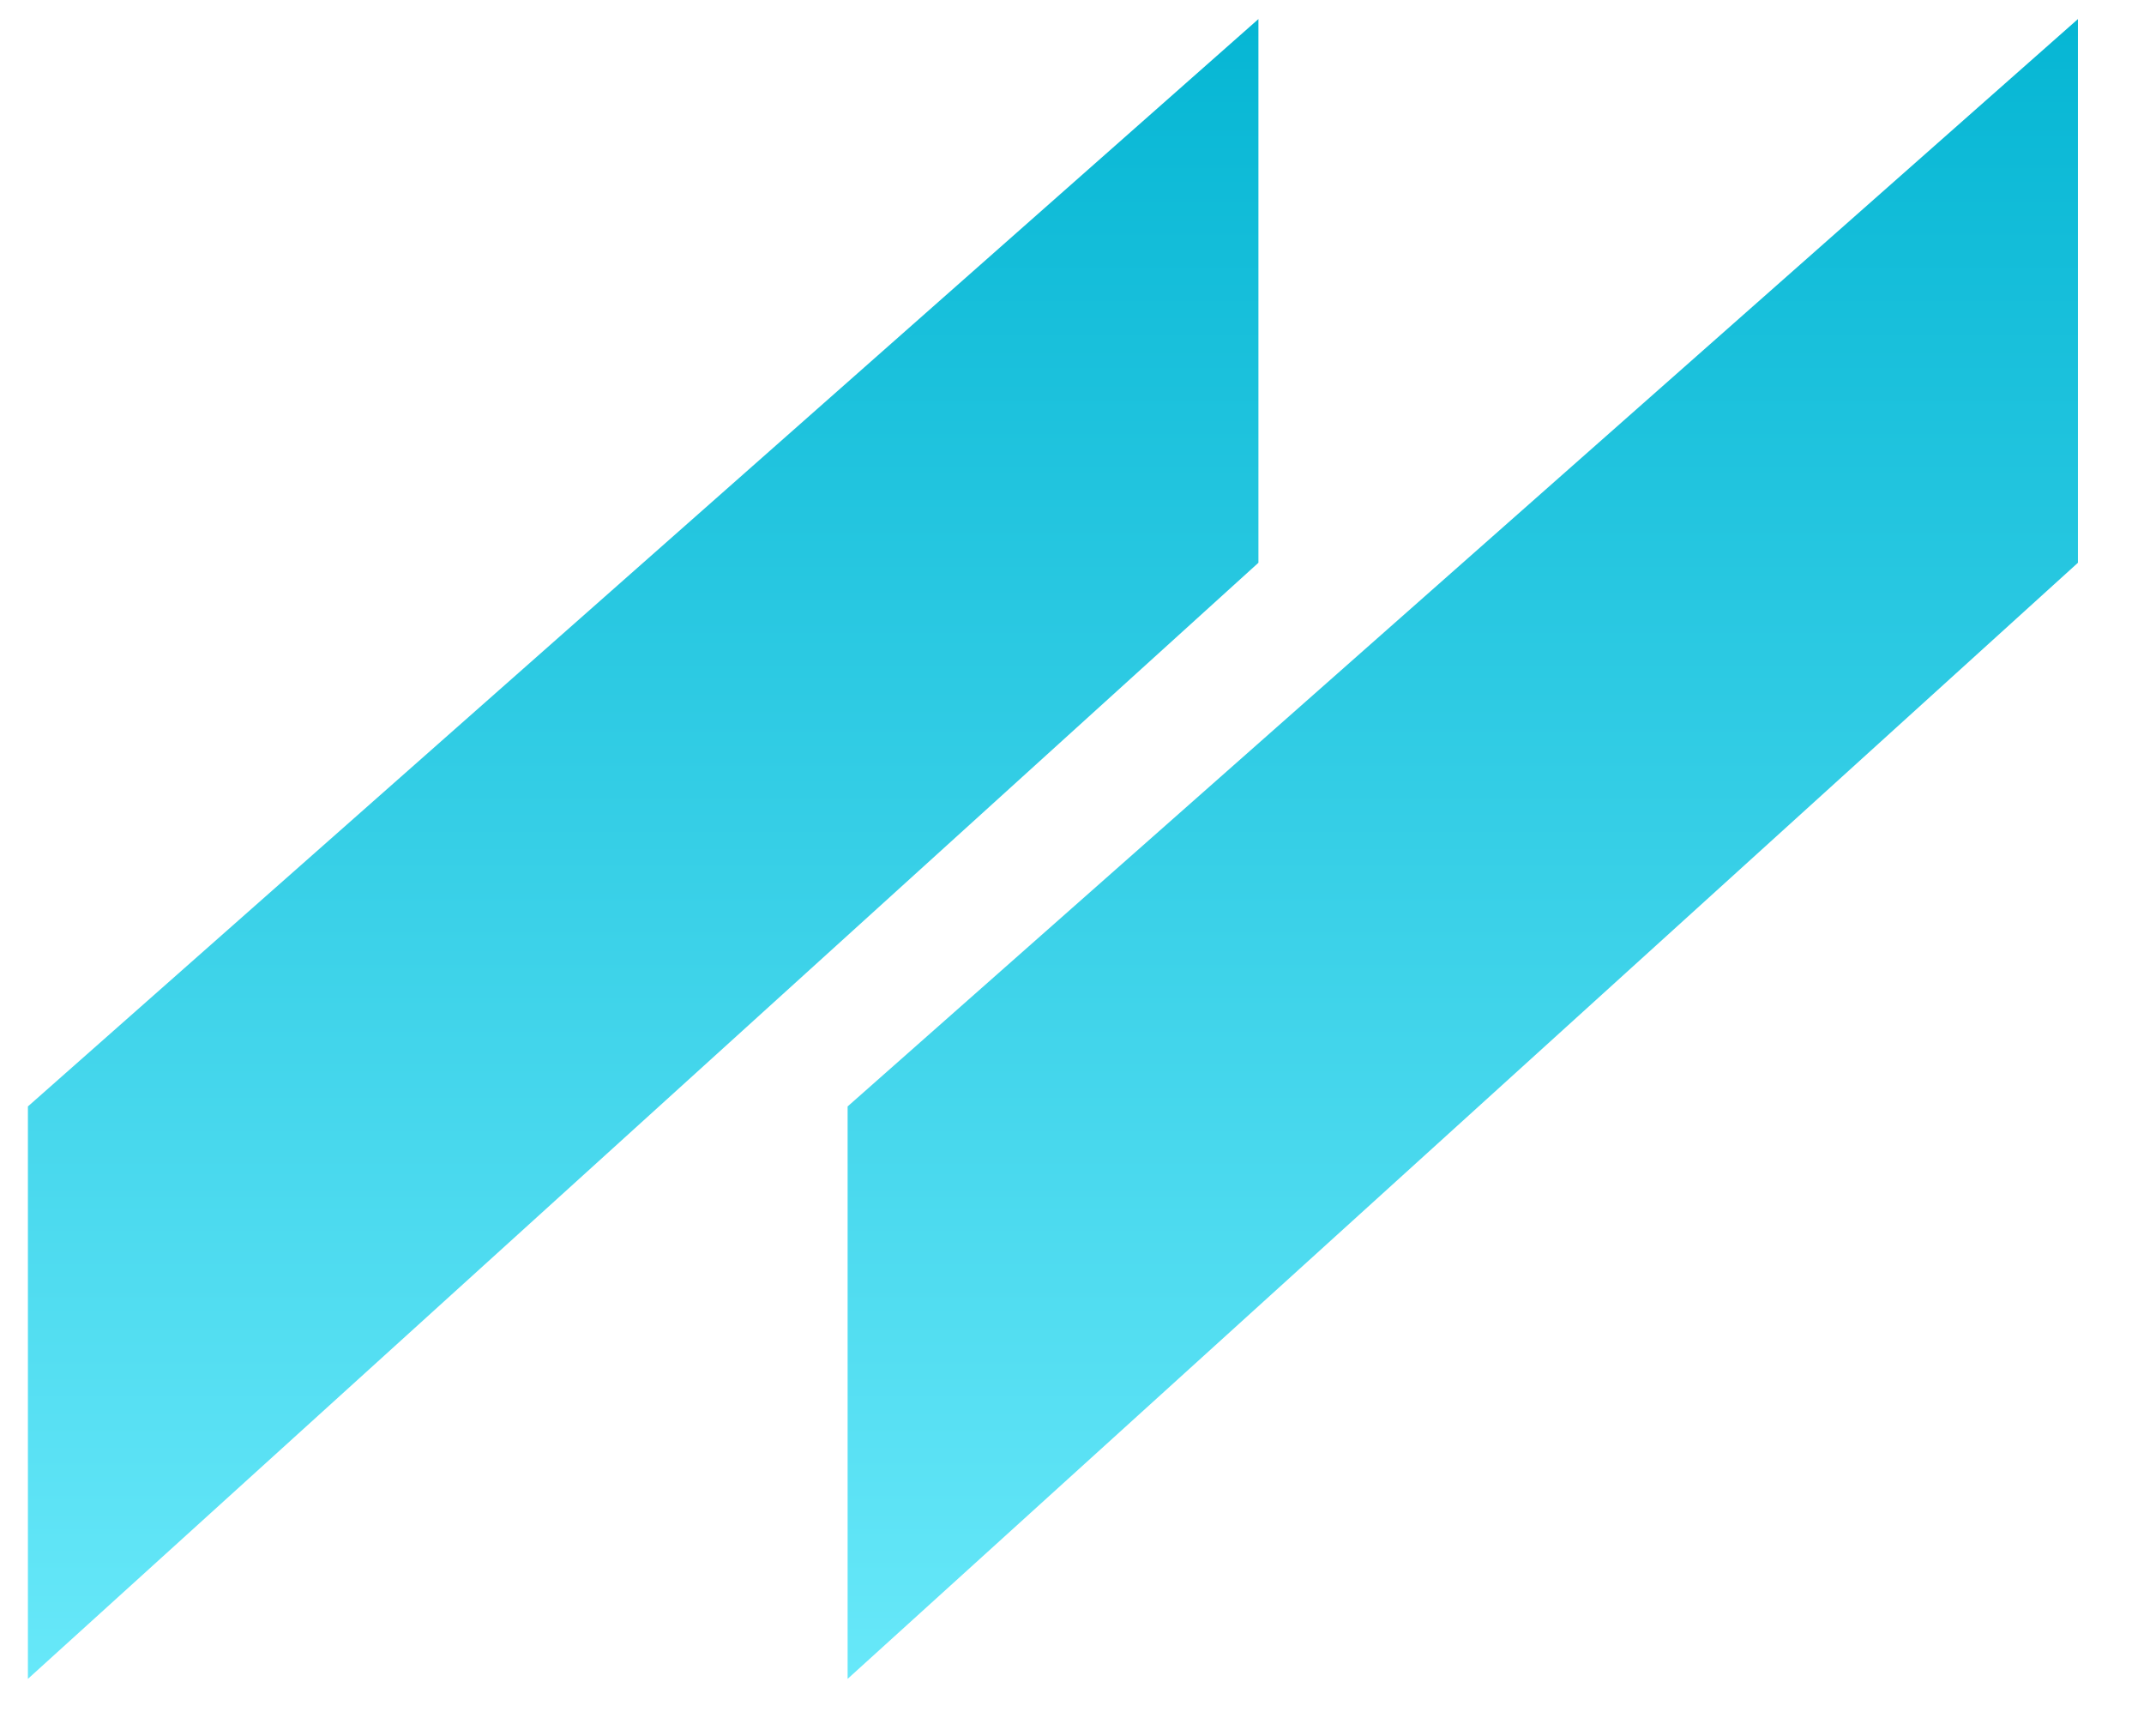
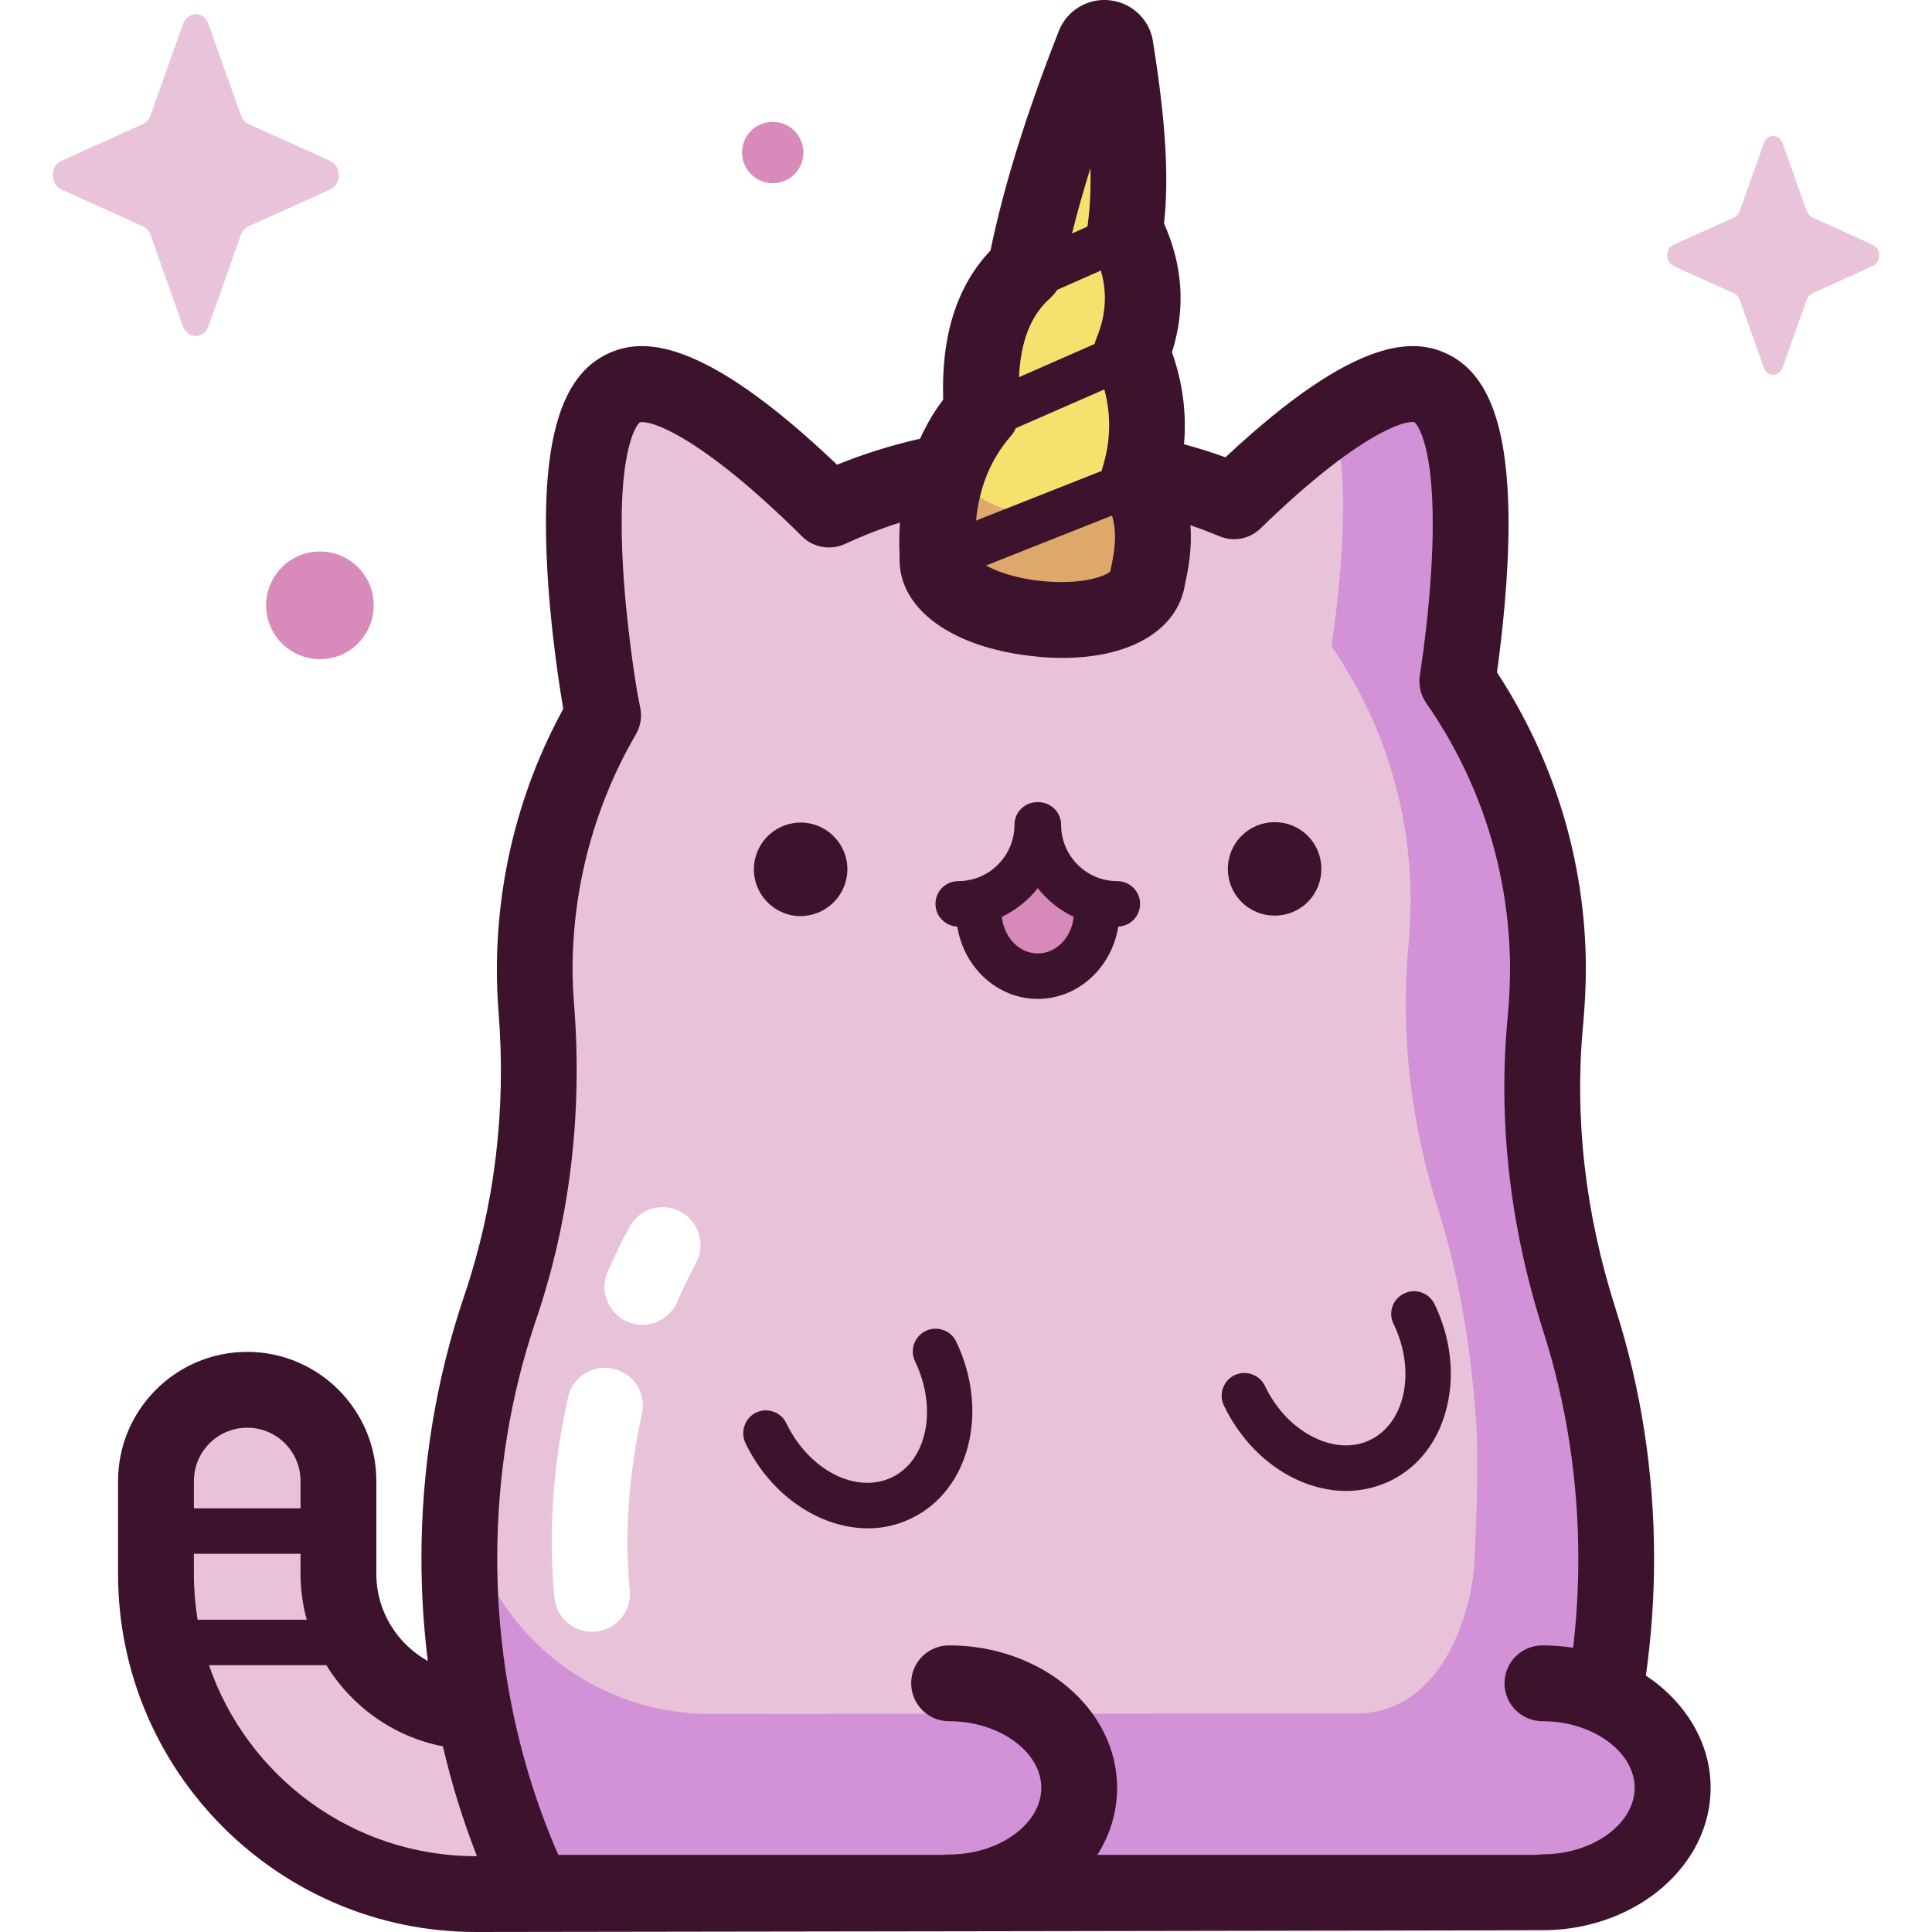
- <svg xmlns="http://www.w3.org/2000/svg" xmlns:xlink="http://www.w3.org/1999/xlink" version="1.1" preserveAspectRatio="xMidYMid meet" viewBox="344.564 330.278 111.737 91.218" width="53.87" height="43.61">
-   <defs>
-     <path d="M453.3 331.28L453.3 359.85L388.64 418.5L388.64 388.42L453.3 331.28Z" id="aFZf6T5ED" />
-     <linearGradient id="gradientb2ThqnP5Op" gradientUnits="userSpaceOnUse" x1="420.97" y1="331.28" x2="420.97" y2="418.5">
-       <stop style="stop-color: #06b6d4;stop-opacity: 1" offset="0%" />
-       <stop style="stop-color: #67e8f9;stop-opacity: 1" offset="100%" />
-     </linearGradient>
-     <path d="M410.23 331.28L410.23 359.85L345.56 418.5L345.56 388.42L410.23 331.28Z" id="a9fehgwfM" />
-     <linearGradient id="gradientk1wNV9Ostb" gradientUnits="userSpaceOnUse" x1="377.89" y1="331.28" x2="377.89" y2="418.5">
-       <stop style="stop-color: #06b6d4;stop-opacity: 1" offset="0%" />
-       <stop style="stop-color: #67e8f9;stop-opacity: 1" offset="100%" />
-     </linearGradient>
-   </defs>
-   <g>
-     <g>
-       <use xlink:href="#aFZf6T5ED" opacity="1" fill="url(#gradientb2ThqnP5Op)" />
-     </g>
-     <g>
-       <use xlink:href="#a9fehgwfM" opacity="1" fill="url(#gradientk1wNV9Ostb)" />
-     </g>
+ <svg xmlns="http://www.w3.org/2000/svg" width="45pt" height="45pt" viewBox="0 0 45 45" version="1.1">
+   <g id="surface1">
+     <path style=" stroke:none;fill-rule:nonzero;fill:rgb(90.98%,76.078%,84.706%);fill-opacity:1;" d="M 37.367 39.5 C 37.547 38.465 37.645 37.398 37.645 36.305 C 37.645 34.348 37.344 32.477 36.789 30.746 C 36.066 28.48 35.77 26.098 36 23.727 C 36.039 23.32 36.059 22.91 36.055 22.492 C 36.035 20.039 35.258 17.758 33.945 15.871 C 34.16 14.461 34.762 9.727 33.332 9.043 C 32.266 8.531 30.152 10.305 28.746 11.676 C 27.406 11.121 25.945 10.805 24.418 10.781 C 22.59 10.758 20.859 11.152 19.305 11.867 C 17.906 10.477 15.637 8.508 14.52 9.043 C 12.84 9.848 13.973 16.266 13.973 16.266 L 14.43 16.047 C 13.184 17.914 12.457 20.164 12.457 22.582 C 12.457 22.895 12.469 23.203 12.492 23.512 C 12.676 25.863 12.406 28.23 11.648 30.465 C 11.035 32.273 10.699 34.242 10.699 36.305 C 10.699 37.531 10.82 38.723 11.043 39.863 C 9.297 39.844 7.883 38.414 7.883 36.664 L 7.883 34.496 C 7.883 33.32 6.934 32.367 5.758 32.367 C 4.586 32.367 3.633 33.32 3.633 34.496 L 3.633 36.664 C 3.633 40.773 6.977 44.117 11.086 44.117 C 11.113 44.117 11.145 44.117 11.172 44.117 L 12.43 44.066 C 12.434 44.074 12.438 44.078 12.441 44.09 L 35.902 44.09 C 35.91 44.07 35.918 44.051 35.93 44.035 L 35.93 44.078 C 37.602 44.078 38.957 42.988 38.957 41.641 C 38.957 40.715 38.316 39.91 37.367 39.5 Z M 37.367 39.5 " />
+     <path style=" stroke:none;fill-rule:nonzero;fill:rgb(84.314%,53.725%,72.549%);fill-opacity:1;" d="M 25.543 21.246 C 25.543 22.07 24.93 22.734 24.172 22.734 C 23.41 22.734 22.801 22.07 22.801 21.246 L 24.156 20.152 Z M 25.543 21.246 " />
+     <path style=" stroke:none;fill-rule:nonzero;fill:rgb(82.745%,57.255%,84.706%);fill-opacity:1;" d="M 37.367 39.5 C 37.547 38.465 37.645 37.398 37.645 36.305 C 37.645 34.348 37.344 32.477 36.789 30.746 C 36.055 28.449 35.797 26.031 36.008 23.625 C 36.039 23.254 36.059 22.875 36.055 22.492 C 36.035 20.039 35.258 17.758 33.945 15.871 C 34.16 14.461 34.762 9.727 33.332 9.043 C 32.77 8.773 31.914 9.141 31.023 9.75 C 31.531 11.164 31.164 14.051 31.012 15.051 C 32.16 16.715 32.84 18.727 32.855 20.887 C 32.855 21.254 32.84 21.617 32.809 21.977 C 32.609 24.066 32.863 26.168 33.496 28.164 C 33.98 29.688 34.246 31.305 34.375 33.023 C 34.449 33.973 34.387 35.539 34.336 36.457 C 34.289 37.379 33.672 39.91 31.586 39.91 L 16.543 39.922 C 13.578 39.922 11.082 37.684 10.781 34.734 C 10.781 34.699 10.777 34.664 10.773 34.633 C 10.727 35.18 10.699 35.738 10.699 36.305 C 10.699 39.133 11.332 41.789 12.441 44.09 L 35.902 44.09 C 35.91 44.07 35.918 44.051 35.93 44.035 L 35.93 44.078 C 37.602 44.078 38.957 42.988 38.957 41.641 C 38.957 40.715 38.316 39.91 37.367 39.5 Z M 37.367 39.5 " />
+     <path style=" stroke:none;fill-rule:nonzero;fill:rgb(96.471%,87.843%,43.137%);fill-opacity:1;" d="M 22.023 13.207 C 22.023 13.176 22.023 13.145 22.031 13.113 C 21.969 11.949 22.227 10.906 22.969 10.051 C 22.867 8.746 23.125 7.699 23.891 7.023 C 24.18 5.543 24.688 3.945 25.348 2.27 C 25.426 2.012 25.801 2.059 25.816 2.328 C 26.047 3.762 26.176 5.102 26.016 6.184 C 26.445 7.008 26.527 7.871 26.152 8.789 C 26.512 9.633 26.609 10.531 26.293 11.516 C 26.797 12.391 26.559 13.254 26.484 13.656 C 26.133 15.023 22.051 14.539 22.023 13.207 Z M 22.023 13.207 " />
+     <path style=" stroke:none;fill-rule:nonzero;fill:rgb(86.667%,65.882%,41.569%);fill-opacity:1;" d="M 22.023 12.605 C 22.023 12.578 22.023 12.547 22.031 12.516 C 21.984 11.684 22.105 10.922 22.441 10.238 C 22.422 10.457 22.422 10.68 22.43 10.91 C 22.43 10.934 22.43 10.961 22.43 10.984 C 22.445 12.125 26.039 12.527 26.348 11.359 C 26.363 11.293 26.383 11.211 26.398 11.117 C 26.762 11.922 26.555 12.68 26.484 13.055 C 26.133 14.422 22.051 13.938 22.023 12.605 Z M 22.023 12.605 " />
+     <path style=" stroke:none;fill-rule:nonzero;fill:rgb(91.373%,76.471%,85.098%);fill-opacity:1;" d="M 4.855 0.559 L 5.613 2.691 C 5.648 2.781 5.711 2.855 5.793 2.891 L 7.688 3.746 C 7.957 3.863 7.957 4.293 7.688 4.414 L 5.793 5.27 C 5.711 5.305 5.648 5.375 5.613 5.465 L 4.855 7.602 C 4.75 7.902 4.371 7.902 4.262 7.602 L 3.504 5.465 C 3.473 5.375 3.41 5.305 3.324 5.27 L 1.43 4.414 C 1.164 4.293 1.164 3.863 1.43 3.746 L 3.324 2.891 C 3.41 2.855 3.473 2.781 3.504 2.691 L 4.262 0.559 C 4.371 0.254 4.75 0.254 4.855 0.559 Z M 4.855 0.559 " />
+     <path style=" stroke:none;fill-rule:nonzero;fill:rgb(91.373%,76.471%,85.098%);fill-opacity:1;" d="M 41.52 3.336 L 42.082 4.918 C 42.109 4.988 42.156 5.039 42.215 5.066 L 43.621 5.703 C 43.82 5.789 43.82 6.109 43.621 6.195 L 42.215 6.832 C 42.156 6.859 42.109 6.91 42.082 6.98 L 41.52 8.562 C 41.441 8.785 41.16 8.785 41.082 8.562 L 40.52 6.98 C 40.492 6.91 40.445 6.859 40.387 6.832 L 38.98 6.195 C 38.781 6.109 38.781 5.789 38.98 5.703 L 40.387 5.066 C 40.445 5.039 40.492 4.988 40.52 4.918 L 41.082 3.336 C 41.16 3.113 41.441 3.113 41.52 3.336 Z M 41.52 3.336 " />
+     <path style=" stroke:none;fill-rule:nonzero;fill:rgb(84.706%,54.118%,72.941%);fill-opacity:1;" d="M 18.113 2.848 C 17.723 2.785 17.355 3.047 17.293 3.438 C 17.23 3.828 17.496 4.195 17.887 4.258 C 18.273 4.32 18.641 4.059 18.703 3.668 C 18.766 3.281 18.504 2.91 18.113 2.848 Z M 18.113 2.848 " />
+     <path style=" stroke:none;fill-rule:nonzero;fill:rgb(84.706%,54.118%,72.941%);fill-opacity:1;" d="M 8.695 13.945 C 8.613 13.262 7.988 12.773 7.301 12.855 C 6.613 12.938 6.125 13.566 6.207 14.254 C 6.293 14.938 6.918 15.426 7.605 15.344 C 8.293 15.262 8.781 14.633 8.695 13.945 Z M 8.695 13.945 " />
+     <path style=" stroke:none;fill-rule:nonzero;fill:rgb(23.529%,7.059%,17.255%);fill-opacity:1;" d="M 18.898 19.188 C 18.312 19.051 17.727 19.414 17.59 19.996 C 17.449 20.582 17.812 21.168 18.398 21.309 C 18.98 21.445 19.57 21.082 19.707 20.496 C 19.848 19.914 19.484 19.328 18.898 19.188 Z M 18.898 19.188 " />
+     <path style=" stroke:none;fill-rule:nonzero;fill:rgb(23.529%,7.059%,17.255%);fill-opacity:1;" d="M 30.461 19.469 C 30.035 19.043 29.344 19.043 28.918 19.469 C 28.492 19.895 28.492 20.582 28.918 21.008 C 29.344 21.434 30.035 21.434 30.461 21.008 C 30.883 20.582 30.883 19.895 30.461 19.469 Z M 30.461 19.469 " />
+     <path style=" stroke:none;fill-rule:nonzero;fill:rgb(23.529%,7.059%,17.255%);fill-opacity:1;" d="M 26.555 21.051 C 26.555 20.762 26.316 20.523 26.023 20.523 C 25.301 20.523 24.715 19.934 24.715 19.211 C 24.715 18.918 24.477 18.684 24.184 18.684 C 24.18 18.684 24.176 18.684 24.172 18.684 C 24.168 18.684 24.164 18.684 24.16 18.684 C 23.867 18.684 23.629 18.918 23.629 19.211 C 23.629 19.934 23.043 20.523 22.32 20.523 C 22.023 20.523 21.789 20.762 21.789 21.051 C 21.789 21.34 22.016 21.57 22.297 21.582 C 22.449 22.535 23.23 23.266 24.172 23.266 C 25.113 23.266 25.895 22.535 26.047 21.582 C 26.328 21.57 26.555 21.34 26.555 21.051 Z M 24.172 22.207 C 23.738 22.207 23.383 21.832 23.336 21.355 C 23.66 21.199 23.949 20.969 24.172 20.688 C 24.395 20.969 24.68 21.199 25.008 21.355 C 24.961 21.832 24.605 22.207 24.172 22.207 Z M 24.172 22.207 " />
+     <path style=" stroke:none;fill-rule:nonzero;fill:rgb(23.529%,7.059%,17.255%);fill-opacity:1;" d="M 20.219 35.598 C 19.105 35.598 17.957 34.844 17.363 33.613 C 17.238 33.348 17.348 33.031 17.609 32.902 C 17.875 32.777 18.191 32.887 18.316 33.152 C 18.844 34.246 19.945 34.809 20.773 34.41 C 21.598 34.016 21.84 32.801 21.312 31.707 C 21.188 31.441 21.297 31.129 21.562 31 C 21.824 30.875 22.145 30.984 22.27 31.246 C 23.051 32.867 22.582 34.715 21.23 35.363 C 20.91 35.523 20.562 35.598 20.219 35.598 Z M 20.219 35.598 " />
+     <path style=" stroke:none;fill-rule:nonzero;fill:rgb(23.529%,7.059%,17.255%);fill-opacity:1;" d="M 31.348 34.727 C 30.961 34.727 30.562 34.633 30.172 34.449 C 29.465 34.109 28.875 33.504 28.508 32.738 C 28.379 32.477 28.492 32.16 28.754 32.031 C 29.02 31.906 29.332 32.016 29.461 32.277 C 29.723 32.828 30.137 33.258 30.629 33.492 C 31.078 33.707 31.535 33.723 31.914 33.539 C 32.293 33.355 32.566 32.988 32.68 32.504 C 32.801 31.977 32.723 31.383 32.457 30.832 C 32.328 30.57 32.441 30.254 32.703 30.129 C 32.969 30 33.281 30.109 33.414 30.375 C 33.781 31.141 33.887 31.98 33.707 32.742 C 33.523 33.547 33.051 34.168 32.375 34.496 C 32.051 34.648 31.707 34.727 31.348 34.727 Z M 31.348 34.727 " />
+     <path style=" stroke:none;fill-rule:nonzero;fill:rgb(100%,100%,100%);fill-opacity:1;" d="M 14.965 30.859 C 14.844 30.859 14.727 30.832 14.613 30.785 C 14.164 30.59 13.957 30.07 14.152 29.625 C 14.309 29.27 14.477 28.918 14.66 28.582 C 14.891 28.152 15.426 27.992 15.852 28.223 C 16.281 28.453 16.441 28.988 16.211 29.418 C 16.055 29.711 15.906 30.016 15.773 30.324 C 15.629 30.656 15.305 30.859 14.965 30.859 Z M 14.965 30.859 " />
+     <path style=" stroke:none;fill-rule:nonzero;fill:rgb(100%,100%,100%);fill-opacity:1;" d="M 13.789 38.008 C 13.344 38.008 12.957 37.668 12.914 37.211 C 12.77 35.715 12.875 34.145 13.23 32.551 C 13.336 32.074 13.809 31.773 14.281 31.879 C 14.758 31.984 15.059 32.457 14.953 32.93 C 14.641 34.348 14.543 35.727 14.668 37.039 C 14.715 37.523 14.363 37.957 13.875 38.004 C 13.848 38.008 13.82 38.008 13.789 38.008 Z M 13.789 38.008 " />
+     <path style=" stroke:none;fill-rule:nonzero;fill:rgb(23.529%,7.059%,17.255%);fill-opacity:1;" d="M 38.336 39.027 C 38.461 38.133 38.527 37.219 38.527 36.305 C 38.527 34.301 38.223 32.34 37.629 30.48 C 36.918 28.254 36.664 26.012 36.879 23.812 C 36.918 23.375 36.938 22.93 36.938 22.484 C 36.918 20.051 36.203 17.699 34.867 15.66 C 34.984 14.812 35.137 13.473 35.137 12.184 C 35.133 9.961 34.684 8.711 33.715 8.246 C 32.969 7.887 31.625 7.766 28.543 10.652 C 28.223 10.535 27.902 10.434 27.578 10.348 C 27.641 9.625 27.547 8.91 27.297 8.203 C 27.617 7.203 27.555 6.195 27.113 5.207 C 27.23 4.141 27.152 2.832 26.863 1.023 C 26.809 0.496 26.398 0.074 25.863 0.008 C 25.328 -0.059 24.82 0.258 24.645 0.766 C 23.902 2.66 23.383 4.32 23.07 5.836 C 22.289 6.656 21.918 7.82 21.969 9.309 C 21.754 9.59 21.578 9.895 21.43 10.219 C 20.773 10.367 20.125 10.57 19.496 10.824 C 16.289 7.766 14.906 7.879 14.141 8.246 C 13.062 8.762 12.617 10.273 12.734 12.992 C 12.809 14.738 13.094 16.352 13.105 16.418 C 13.105 16.426 13.105 16.426 13.105 16.434 L 13.121 16.508 C 12.105 18.363 11.574 20.457 11.574 22.582 C 11.574 22.914 11.586 23.25 11.613 23.578 C 11.793 25.863 11.523 28.086 10.812 30.184 C 10.152 32.133 9.816 34.191 9.816 36.305 C 9.816 37.105 9.867 37.902 9.965 38.688 C 9.254 38.293 8.766 37.531 8.766 36.664 L 8.766 34.496 C 8.766 32.836 7.414 31.488 5.758 31.488 C 4.098 31.488 2.75 32.836 2.75 34.496 L 2.75 36.664 C 2.75 41.258 6.488 45 11.086 45 C 11.125 45 36 44.965 36.051 44.957 C 38.148 44.902 39.844 43.438 39.844 41.641 C 39.844 40.582 39.25 39.637 38.336 39.027 Z M 4.516 36.664 L 4.516 36.191 L 7 36.191 L 7 36.664 C 7 37.031 7.051 37.387 7.145 37.727 L 4.602 37.727 C 4.547 37.383 4.516 37.027 4.516 36.664 Z M 5.758 33.254 C 6.445 33.254 7 33.809 7 34.496 L 7 35.133 L 4.516 35.133 L 4.516 34.496 C 4.516 33.809 5.074 33.254 5.758 33.254 Z M 11.086 43.234 C 8.203 43.234 5.754 41.371 4.867 38.785 L 7.602 38.785 C 8.191 39.75 9.172 40.453 10.316 40.676 C 10.52 41.551 10.785 42.406 11.109 43.234 C 11.102 43.234 11.094 43.234 11.086 43.234 Z M 25.902 12.008 C 26.035 12.465 25.945 12.906 25.875 13.242 C 25.871 13.27 25.867 13.289 25.863 13.309 C 25.77 13.402 25.301 13.605 24.422 13.547 C 23.742 13.5 23.246 13.328 22.965 13.172 Z M 25.398 3.914 C 25.41 4.375 25.391 4.824 25.336 5.227 C 25.336 5.23 25.336 5.234 25.332 5.238 C 25.332 5.25 25.328 5.266 25.328 5.277 L 24.969 5.438 C 25.09 4.949 25.234 4.445 25.398 3.914 Z M 24.465 6.941 C 24.523 6.883 24.582 6.82 24.625 6.75 L 25.641 6.301 C 25.793 6.824 25.762 7.34 25.539 7.879 C 25.52 7.922 25.508 7.965 25.496 8.012 L 23.734 8.785 C 23.773 7.945 24.012 7.336 24.465 6.941 Z M 23.531 10.172 C 23.586 10.113 23.629 10.043 23.66 9.973 L 25.723 9.07 C 25.887 9.688 25.871 10.301 25.668 10.93 C 25.668 10.941 25.664 10.953 25.66 10.969 L 22.734 12.125 C 22.809 11.352 23.07 10.707 23.531 10.172 Z M 35.93 43.191 C 35.883 43.191 35.84 43.199 35.797 43.203 L 25.559 43.203 C 25.855 42.738 26.02 42.207 26.02 41.641 C 26.02 39.812 24.262 38.324 22.105 38.324 C 21.617 38.324 21.223 38.719 21.223 39.203 C 21.223 39.695 21.617 40.09 22.105 40.09 C 23.273 40.09 24.254 40.801 24.254 41.641 C 24.254 42.484 23.273 43.195 22.105 43.195 C 22.062 43.195 22.02 43.199 21.977 43.203 L 13.004 43.203 C 12.074 41.082 11.582 38.711 11.582 36.305 C 11.582 34.383 11.883 32.516 12.484 30.746 C 13.273 28.426 13.566 25.969 13.375 23.441 C 13.352 23.156 13.336 22.867 13.336 22.582 C 13.336 20.656 13.848 18.758 14.812 17.102 C 14.918 16.918 14.957 16.703 14.914 16.492 L 14.84 16.109 C 14.824 16.008 14.574 14.547 14.5 13.004 C 14.371 10.266 14.898 9.84 14.898 9.84 C 15.113 9.77 16.273 10.105 18.684 12.496 C 18.945 12.754 19.34 12.824 19.676 12.672 C 20.098 12.477 20.523 12.309 20.961 12.172 C 20.945 12.422 20.941 12.676 20.953 12.938 C 20.953 12.98 20.949 13.023 20.953 13.07 C 20.977 14.199 22.172 15.066 24 15.277 C 24.258 15.309 24.508 15.324 24.746 15.324 C 26.242 15.324 27.32 14.746 27.57 13.762 C 27.582 13.707 27.594 13.66 27.602 13.602 C 27.668 13.301 27.77 12.809 27.727 12.234 C 27.953 12.312 28.184 12.398 28.406 12.492 C 28.73 12.625 29.109 12.555 29.359 12.309 C 31.648 10.082 32.75 9.773 32.949 9.836 C 32.949 9.84 33.383 10.18 33.371 12.281 C 33.363 13.625 33.18 15.023 33.07 15.738 C 33.039 15.961 33.09 16.188 33.219 16.375 C 34.48 18.184 35.152 20.305 35.172 22.5 C 35.172 22.883 35.156 23.266 35.121 23.645 C 34.883 26.082 35.164 28.562 35.949 31.016 C 36.488 32.707 36.762 34.484 36.762 36.305 C 36.762 37 36.723 37.695 36.641 38.379 C 36.41 38.344 36.168 38.324 35.93 38.324 C 35.438 38.324 35.043 38.719 35.043 39.207 C 35.043 39.695 35.438 40.09 35.93 40.09 C 37.094 40.09 38.074 40.801 38.074 41.641 C 38.074 42.484 37.094 43.191 35.93 43.191 Z M 35.93 43.191 " />
  </g>
</svg>
